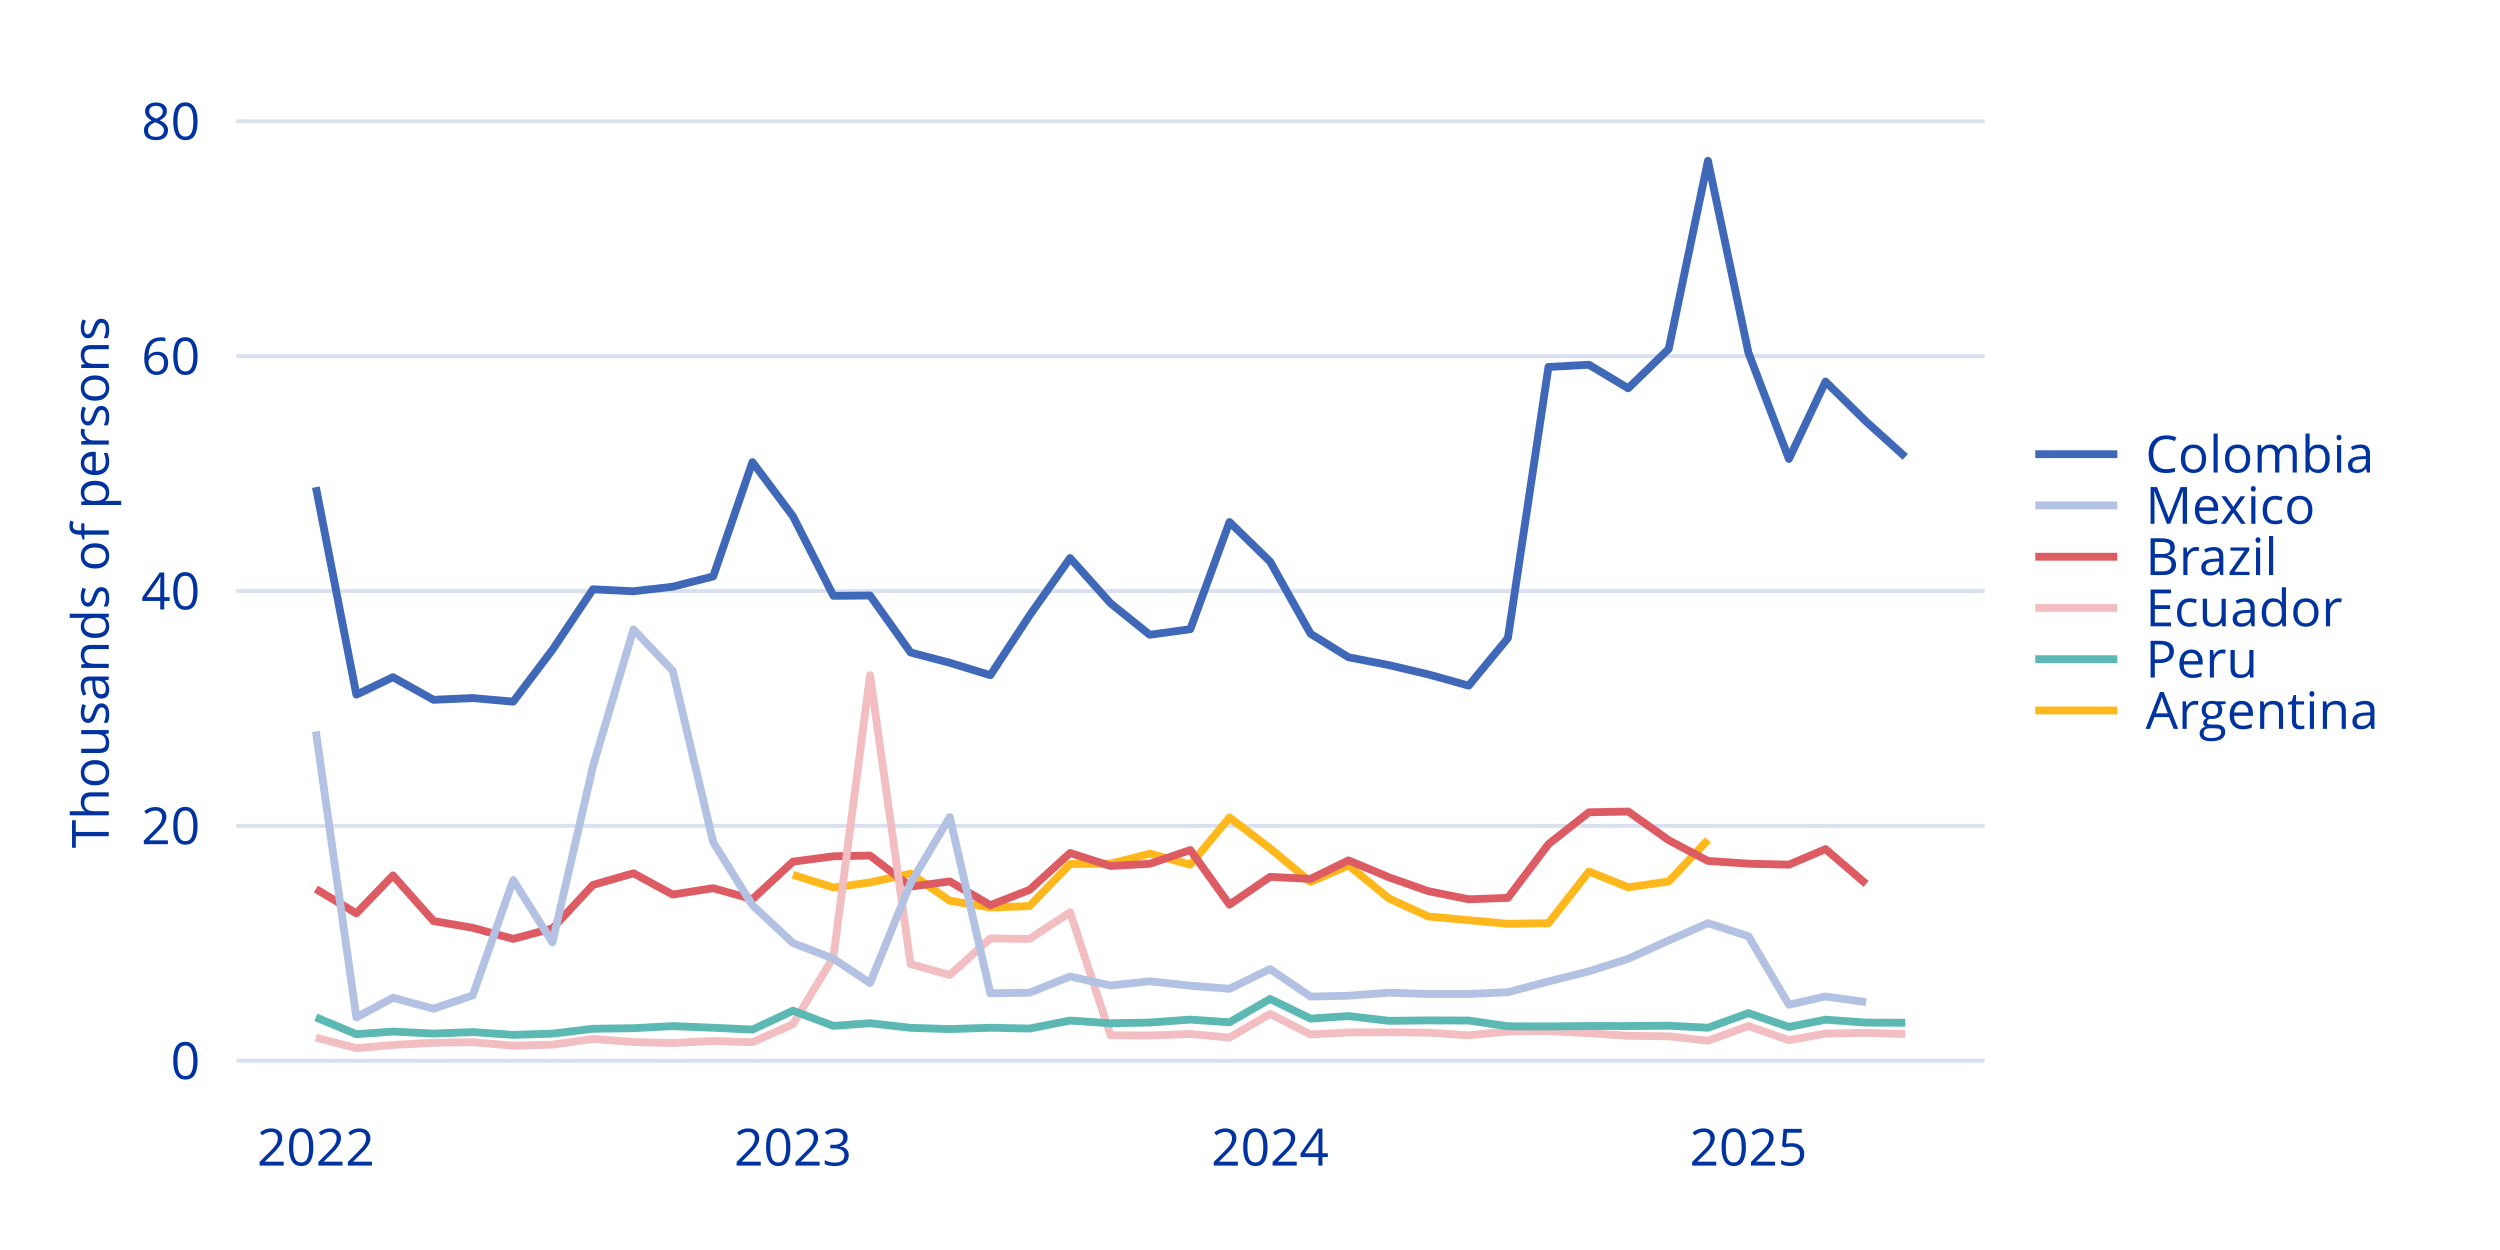
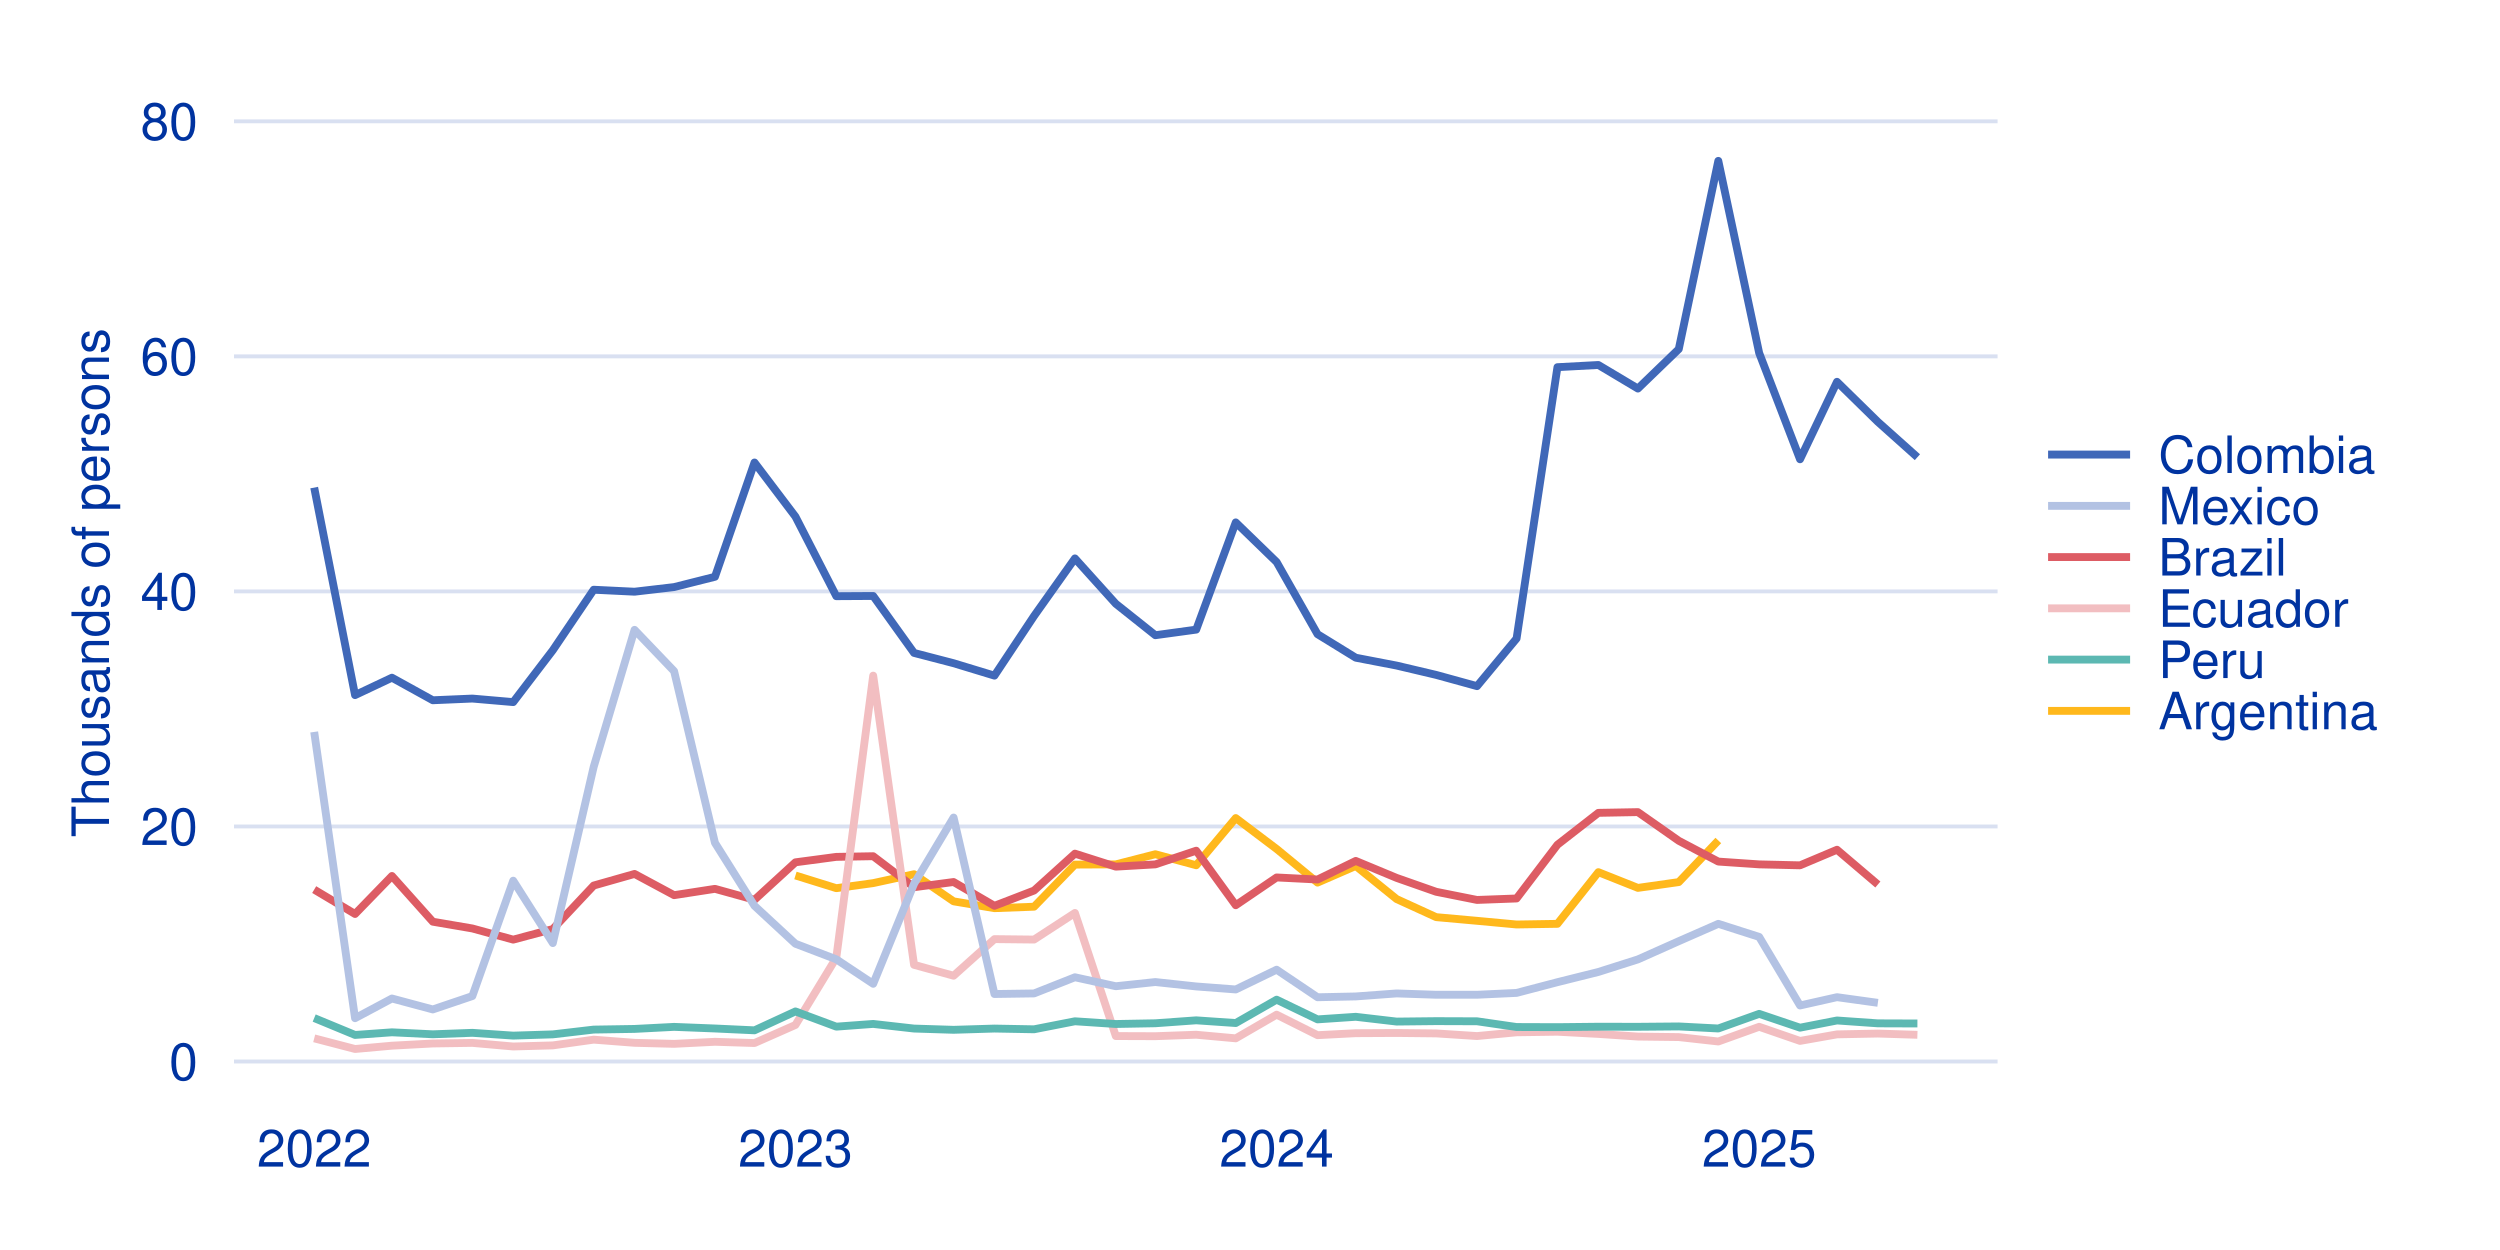
<svg xmlns="http://www.w3.org/2000/svg" class="svglite" width="340.16pt" height="170.08pt" viewBox="0 0 340.16 170.08">
  <defs>
    <style type="text/css">
    .svglite line, .svglite polyline, .svglite polygon, .svglite path, .svglite rect, .svglite circle {
      fill: none;
      stroke: #000000;
      stroke-linecap: round;
      stroke-linejoin: round;
      stroke-miterlimit: 10.00;
    }
    .svglite text {
      white-space: pre;
    }
  </style>
  </defs>
  <rect width="100%" height="100%" style="stroke: none; fill: #FFFFFF;" />
  <defs>
    <clipPath id="cpMC4wMHwzNDAuMTZ8MC4wMHwxNzAuMDg=">
      <rect x="0.00" y="0.00" width="340.16" height="170.08" />
    </clipPath>
  </defs>
  <g clip-path="url(#cpMC4wMHwzNDAuMTZ8MC4wMHwxNzAuMDg=)">
-     <rect x="-0" y="0.00" width="340.16" height="170.08" style="stroke-width: 1.07; stroke: none; fill: #FFFFFF;" />
+     <rect x="0.00" y="0.00" width="340.16" height="170.08" style="stroke-width: 1.07; stroke: none; fill: #FFFFFF;" />
  </g>
  <defs>
-     <clipPath id="cpMzIuMTZ8MjcwLjA1fDkuODB8MTQ4LjY2">
-       <rect x="32.16" y="9.80" width="237.89" height="138.86" />
+     <clipPath id="cpMzEuODR8MjcxLjgwfDkuODB8MTQ4Ljc3">
+       <rect x="31.84" y="9.80" width="239.96" height="138.97" />
    </clipPath>
  </defs>
-   <g clip-path="url(#cpMzIuMTZ8MjcwLjA1fDkuODB8MTQ4LjY2)">
-     <polyline points="32.16,144.33 270.05,144.33 " style="stroke-width: 0.53; stroke: #D9E0F1; stroke-linecap: butt;" />
-     <polyline points="32.16,112.37 270.05,112.37 " style="stroke-width: 0.53; stroke: #D9E0F1; stroke-linecap: butt;" />
-     <polyline points="32.16,80.42 270.05,80.42 " style="stroke-width: 0.53; stroke: #D9E0F1; stroke-linecap: butt;" />
-     <polyline points="32.16,48.46 270.05,48.46 " style="stroke-width: 0.53; stroke: #D9E0F1; stroke-linecap: butt;" />
-     <polyline points="32.16,16.51 270.05,16.51 " style="stroke-width: 0.53; stroke: #D9E0F1; stroke-linecap: butt;" />
-     <polyline points="107.89,119.03 113.40,120.76 118.38,120.07 123.90,118.87 129.23,122.56 134.75,123.48 140.08,123.28 145.60,117.56 151.11,117.52 156.44,116.15 161.96,117.65 167.29,111.23 172.81,115.43 178.32,120.00 183.48,117.75 188.99,122.24 194.33,124.70 199.84,125.20 205.17,125.70 210.69,125.61 216.20,118.58 221.54,120.73 227.05,119.93 232.39,114.28 " style="stroke-width: 1.07; stroke: #FFB81C; stroke-linecap: butt;" />
-     <polyline points="42.98,120.96 48.49,124.27 53.47,119.11 58.98,125.32 64.32,126.24 69.83,127.75 75.17,126.32 80.68,120.41 86.19,118.82 91.53,121.72 97.04,120.85 102.38,122.35 107.89,117.24 113.40,116.51 118.38,116.41 123.90,120.64 129.23,119.93 134.75,123.16 140.08,121.08 145.60,116.06 151.11,117.83 156.44,117.53 161.96,115.66 167.29,123.09 172.81,119.31 178.32,119.59 183.48,117.06 188.99,119.37 194.33,121.25 199.84,122.36 205.17,122.17 210.69,114.86 216.20,110.52 221.54,110.42 227.05,114.32 232.39,117.14 237.90,117.52 243.41,117.65 248.39,115.53 253.91,120.27 " style="stroke-width: 1.07; stroke: #DD5C64; stroke-linecap: butt;" />
-     <polyline points="42.98,66.29 48.49,94.52 53.47,92.14 58.98,95.22 64.32,94.98 69.83,95.47 75.17,88.41 80.68,80.18 86.19,80.45 91.53,79.83 97.04,78.43 102.38,62.88 107.89,70.24 113.40,81.07 118.38,81.03 123.90,88.78 129.23,90.18 134.75,91.87 140.08,83.75 145.60,75.93 151.11,82.09 156.44,86.37 161.96,85.61 167.29,71.03 172.81,76.41 178.32,86.23 183.48,89.43 188.99,90.50 194.33,91.76 199.84,93.29 205.17,86.82 210.69,49.93 216.20,49.63 221.54,52.83 227.05,47.48 232.39,21.88 237.90,48.00 243.41,62.45 248.39,51.92 253.91,57.36 259.24,62.17 " style="stroke-width: 1.07; stroke: #4068B8; stroke-linecap: butt;" />
-     <polyline points="42.98,141.18 48.49,142.62 53.47,142.18 58.98,141.88 64.32,141.80 69.83,142.29 75.17,142.14 80.68,141.36 86.19,141.79 91.53,141.92 97.04,141.64 102.38,141.81 107.89,139.36 113.40,130.22 118.38,91.87 123.90,131.18 129.23,132.66 134.75,127.69 140.08,127.75 145.60,124.13 151.11,140.87 156.44,140.89 161.96,140.69 167.29,141.18 172.81,137.96 178.32,140.75 183.48,140.48 188.99,140.45 194.33,140.51 199.84,140.87 205.17,140.35 210.69,140.28 216.20,140.58 221.54,140.94 227.05,141.00 232.39,141.60 237.90,139.61 243.41,141.53 248.39,140.64 253.91,140.53 259.24,140.70 " style="stroke-width: 1.07; stroke: #F2BEC1; stroke-linecap: butt;" />
-     <polyline points="42.98,99.52 48.49,138.44 53.47,135.76 58.98,137.25 64.32,135.43 69.83,119.75 75.17,128.23 80.68,104.27 86.19,85.64 91.53,91.26 97.04,114.60 102.38,123.16 107.89,128.31 113.40,130.44 118.38,133.76 123.90,120.16 129.23,111.17 134.75,135.15 140.08,135.07 145.60,132.87 151.11,134.09 156.44,133.52 161.96,134.12 167.29,134.54 172.81,131.85 178.32,135.60 183.48,135.48 188.99,135.07 194.33,135.25 199.84,135.25 205.17,135.00 210.69,133.54 216.20,132.16 221.54,130.45 227.05,127.97 232.39,125.61 237.90,127.39 243.41,136.71 248.39,135.58 253.91,136.35 " style="stroke-width: 1.07; stroke: #B3C2E3; stroke-linecap: butt;" />
-     <polyline points="42.98,138.42 48.49,140.72 53.47,140.36 58.98,140.63 64.32,140.43 69.83,140.81 75.17,140.64 80.68,139.98 86.19,139.90 91.53,139.62 97.04,139.84 102.38,140.09 107.89,137.52 113.40,139.59 118.38,139.22 123.90,139.85 129.23,140.02 134.75,139.84 140.08,139.95 145.60,138.86 151.11,139.23 156.44,139.13 161.96,138.73 167.29,139.10 172.81,135.92 178.32,138.60 183.48,138.25 188.99,138.90 194.33,138.84 199.84,138.86 205.17,139.64 210.69,139.66 216.20,139.60 221.54,139.61 227.05,139.56 232.39,139.84 237.90,137.85 243.41,139.73 248.39,138.74 253.91,139.14 259.24,139.16 " style="stroke-width: 1.07; stroke: #5CB8B2; stroke-linecap: butt;" />
+   <g clip-path="url(#cpMzEuODR8MjcxLjgwfDkuODB8MTQ4Ljc3)">
+     <polyline points="31.84,144.43 271.80,144.43 " style="stroke-width: 0.53; stroke: #D9E0F1; stroke-linecap: butt;" />
+     <polyline points="31.84,112.45 271.80,112.45 " style="stroke-width: 0.53; stroke: #D9E0F1; stroke-linecap: butt;" />
+     <polyline points="31.84,80.47 271.80,80.47 " style="stroke-width: 0.53; stroke: #D9E0F1; stroke-linecap: butt;" />
+     <polyline points="31.84,48.49 271.80,48.49 " style="stroke-width: 0.53; stroke: #D9E0F1; stroke-linecap: butt;" />
+     <polyline points="31.84,16.51 271.80,16.51 " style="stroke-width: 0.53; stroke: #D9E0F1; stroke-linecap: butt;" />
+     <polyline points="108.23,119.12 113.79,120.85 118.81,120.16 124.37,118.95 129.75,122.64 135.31,123.57 140.70,123.37 146.26,117.64 151.82,117.61 157.20,116.23 162.76,117.73 168.14,111.31 173.70,115.51 179.27,120.09 184.47,117.83 190.03,122.33 195.41,124.79 200.97,125.29 206.35,125.79 211.91,125.70 217.48,118.67 222.86,120.81 228.42,120.02 233.80,114.36 " style="stroke-width: 1.07; stroke: #FFB81C; stroke-linecap: butt;" />
+     <polyline points="42.75,121.04 48.31,124.36 53.33,119.19 58.89,125.41 64.27,126.33 69.83,127.85 75.22,126.41 80.78,120.49 86.34,118.91 91.72,121.80 97.28,120.94 102.66,122.43 108.23,117.33 113.79,116.59 118.81,116.50 124.37,120.72 129.75,120.01 135.31,123.25 140.70,121.17 146.26,116.15 151.82,117.92 157.20,117.61 162.76,115.75 168.14,123.17 173.70,119.39 179.27,119.67 184.47,117.14 190.03,119.45 195.41,121.34 200.97,122.45 206.35,122.25 211.91,114.94 217.48,110.60 222.86,110.50 228.42,114.40 233.80,117.23 239.36,117.61 244.92,117.74 249.95,115.62 255.51,120.35 " style="stroke-width: 1.07; stroke: #DD5C64; stroke-linecap: butt;" />
+     <polyline points="42.75,66.34 48.31,94.58 53.33,92.21 58.89,95.28 64.27,95.05 69.83,95.53 75.22,88.47 80.78,80.24 86.34,80.51 91.72,79.88 97.28,78.48 102.66,62.93 108.23,70.29 113.79,81.12 118.81,81.09 124.37,88.84 129.75,90.24 135.31,91.93 140.70,83.81 146.26,75.98 151.82,82.15 157.20,86.43 162.76,85.67 168.14,71.08 173.70,76.47 179.27,86.29 184.47,89.49 190.03,90.56 195.41,91.83 200.97,93.36 206.35,86.88 211.91,49.96 217.48,49.66 222.86,52.87 228.42,47.50 233.80,21.89 239.36,48.03 244.92,62.49 249.95,51.95 255.51,57.40 260.89,62.21 " style="stroke-width: 1.07; stroke: #4068B8; stroke-linecap: butt;" />
+     <polyline points="42.75,141.28 48.31,142.73 53.33,142.28 58.89,141.98 64.27,141.90 69.83,142.39 75.22,142.24 80.78,141.46 86.34,141.89 91.72,142.03 97.28,141.75 102.66,141.92 108.23,139.46 113.79,130.31 118.81,91.93 124.37,131.28 129.75,132.76 135.31,127.78 140.70,127.84 146.26,124.22 151.82,140.97 157.20,140.99 162.76,140.79 168.14,141.28 173.70,138.06 179.27,140.85 184.47,140.58 190.03,140.55 195.41,140.61 200.97,140.97 206.35,140.46 211.91,140.38 217.48,140.68 222.86,141.04 228.42,141.11 233.80,141.71 239.36,139.71 244.92,141.63 249.95,140.74 255.51,140.63 260.89,140.80 " style="stroke-width: 1.07; stroke: #F2BEC1; stroke-linecap: butt;" />
+     <polyline points="42.75,99.59 48.31,138.54 53.33,135.86 58.89,137.35 64.27,135.53 69.83,119.83 75.22,128.32 80.78,104.34 86.34,85.70 91.72,91.32 97.28,114.68 102.66,123.25 108.23,128.41 113.79,130.53 118.81,133.86 124.37,120.25 129.75,111.24 135.31,135.25 140.70,135.17 146.26,132.97 151.82,134.19 157.20,133.62 162.76,134.22 168.14,134.63 173.70,131.94 179.27,135.69 184.47,135.58 190.03,135.17 195.41,135.35 200.97,135.35 206.35,135.10 211.91,133.64 217.48,132.25 222.86,130.54 228.42,128.06 233.80,125.70 239.36,127.48 244.92,136.81 249.95,135.68 255.51,136.45 " style="stroke-width: 1.07; stroke: #B3C2E3; stroke-linecap: butt;" />
+     <polyline points="42.75,138.52 48.31,140.82 53.33,140.46 58.89,140.73 64.27,140.53 69.83,140.91 75.22,140.74 80.78,140.09 86.34,140.00 91.72,139.72 97.28,139.94 102.66,140.19 108.23,137.62 113.79,139.69 118.81,139.32 124.37,139.95 129.75,140.12 135.31,139.95 140.70,140.05 146.26,138.96 151.82,139.33 157.20,139.23 162.76,138.83 168.14,139.20 173.70,136.02 179.27,138.70 184.47,138.35 190.03,139.00 195.41,138.94 200.97,138.96 206.35,139.74 211.91,139.76 217.48,139.70 222.86,139.71 228.42,139.66 233.80,139.94 239.36,137.95 244.92,139.83 249.95,138.85 255.51,139.24 260.89,139.26 " style="stroke-width: 1.07; stroke: #5CB8B2; stroke-linecap: butt;" />
  </g>
  <g clip-path="url(#cpMC4wMHwzNDAuMTZ8MC4wMHwxNzAuMDg=)">
-     <text x="27.23" y="146.83" text-anchor="end" style="font-size: 7.00px;fill: #0033A0; font-family: &quot;Open Sans&quot;;" textLength="4.00px" lengthAdjust="spacingAndGlyphs">0</text>
-     <text x="27.23" y="114.87" text-anchor="end" style="font-size: 7.00px;fill: #0033A0; font-family: &quot;Open Sans&quot;;" textLength="8.01px" lengthAdjust="spacingAndGlyphs">20</text>
-     <text x="27.23" y="82.92" text-anchor="end" style="font-size: 7.00px;fill: #0033A0; font-family: &quot;Open Sans&quot;;" textLength="8.01px" lengthAdjust="spacingAndGlyphs">40</text>
-     <text x="27.23" y="50.96" text-anchor="end" style="font-size: 7.00px;fill: #0033A0; font-family: &quot;Open Sans&quot;;" textLength="8.01px" lengthAdjust="spacingAndGlyphs">60</text>
-     <text x="27.23" y="19.01" text-anchor="end" style="font-size: 7.00px;fill: #0033A0; font-family: &quot;Open Sans&quot;;" textLength="8.01px" lengthAdjust="spacingAndGlyphs">80</text>
-     <text x="42.98" y="158.59" text-anchor="middle" style="font-size: 7.00px;fill: #0033A0; font-family: &quot;Open Sans&quot;;" textLength="16.01px" lengthAdjust="spacingAndGlyphs">2022</text>
-     <text x="107.89" y="158.59" text-anchor="middle" style="font-size: 7.00px;fill: #0033A0; font-family: &quot;Open Sans&quot;;" textLength="16.01px" lengthAdjust="spacingAndGlyphs">2023</text>
-     <text x="172.81" y="158.59" text-anchor="middle" style="font-size: 7.00px;fill: #0033A0; font-family: &quot;Open Sans&quot;;" textLength="16.01px" lengthAdjust="spacingAndGlyphs">2024</text>
-     <text x="237.90" y="158.59" text-anchor="middle" style="font-size: 7.00px;fill: #0033A0; font-family: &quot;Open Sans&quot;;" textLength="16.01px" lengthAdjust="spacingAndGlyphs">2025</text>
-     <text transform="translate(14.80,79.23) rotate(-90)" text-anchor="middle" style="font-size: 7.00px;fill: #0033A0; font-family: &quot;Open Sans&quot;;" textLength="72.38px" lengthAdjust="spacingAndGlyphs">Thousands of persons</text>
-     <line x1="276.93" y1="61.80" x2="288.09" y2="61.80" style="stroke-width: 1.07; stroke: #4068B8; stroke-linecap: butt;" />
-     <line x1="276.93" y1="68.77" x2="288.09" y2="68.77" style="stroke-width: 1.07; stroke: #B3C2E3; stroke-linecap: butt;" />
-     <line x1="276.93" y1="75.75" x2="288.09" y2="75.75" style="stroke-width: 1.07; stroke: #DD5C64; stroke-linecap: butt;" />
-     <line x1="276.93" y1="82.72" x2="288.09" y2="82.72" style="stroke-width: 1.07; stroke: #F2BEC1; stroke-linecap: butt;" />
-     <line x1="276.93" y1="89.69" x2="288.09" y2="89.69" style="stroke-width: 1.07; stroke: #5CB8B2; stroke-linecap: butt;" />
-     <line x1="276.93" y1="96.67" x2="288.09" y2="96.67" style="stroke-width: 1.07; stroke: #FFB81C; stroke-linecap: butt;" />
-     <text x="291.93" y="64.30" style="font-size: 7.00px;fill: #0033A0; font-family: &quot;Open Sans&quot;;" textLength="31.10px" lengthAdjust="spacingAndGlyphs">Colombia</text>
-     <text x="291.93" y="71.27" style="font-size: 7.00px;fill: #0033A0; font-family: &quot;Open Sans&quot;;" textLength="23.10px" lengthAdjust="spacingAndGlyphs">Mexico</text>
-     <text x="291.93" y="78.24" style="font-size: 7.00px;fill: #0033A0; font-family: &quot;Open Sans&quot;;" textLength="17.97px" lengthAdjust="spacingAndGlyphs">Brazil</text>
-     <text x="291.93" y="85.22" style="font-size: 7.00px;fill: #0033A0; font-family: &quot;Open Sans&quot;;" textLength="26.80px" lengthAdjust="spacingAndGlyphs">Ecuador</text>
-     <text x="291.93" y="92.19" style="font-size: 7.00px;fill: #0033A0; font-family: &quot;Open Sans&quot;;" textLength="15.29px" lengthAdjust="spacingAndGlyphs">Peru</text>
-     <text x="291.93" y="99.17" style="font-size: 7.00px;fill: #0033A0; font-family: &quot;Open Sans&quot;;" textLength="31.72px" lengthAdjust="spacingAndGlyphs">Argentina</text>
+     <text x="26.91" y="146.95" text-anchor="end" style="font-size: 7.00px;fill: #0033A0; font-family: &quot;Helvetica&quot;;" textLength="3.90px" lengthAdjust="spacingAndGlyphs">0</text>
+     <text x="26.91" y="114.97" text-anchor="end" style="font-size: 7.00px;fill: #0033A0; font-family: &quot;Helvetica&quot;;" textLength="7.79px" lengthAdjust="spacingAndGlyphs">20</text>
+     <text x="26.91" y="82.99" text-anchor="end" style="font-size: 7.00px;fill: #0033A0; font-family: &quot;Helvetica&quot;;" textLength="7.79px" lengthAdjust="spacingAndGlyphs">40</text>
+     <text x="26.91" y="51.01" text-anchor="end" style="font-size: 7.00px;fill: #0033A0; font-family: &quot;Helvetica&quot;;" textLength="7.79px" lengthAdjust="spacingAndGlyphs">60</text>
+     <text x="26.91" y="19.02" text-anchor="end" style="font-size: 7.00px;fill: #0033A0; font-family: &quot;Helvetica&quot;;" textLength="7.79px" lengthAdjust="spacingAndGlyphs">80</text>
+     <text x="42.75" y="158.73" text-anchor="middle" style="font-size: 7.00px;fill: #0033A0; font-family: &quot;Helvetica&quot;;" textLength="15.58px" lengthAdjust="spacingAndGlyphs">2022</text>
+     <text x="108.23" y="158.73" text-anchor="middle" style="font-size: 7.00px;fill: #0033A0; font-family: &quot;Helvetica&quot;;" textLength="15.58px" lengthAdjust="spacingAndGlyphs">2023</text>
+     <text x="173.70" y="158.73" text-anchor="middle" style="font-size: 7.00px;fill: #0033A0; font-family: &quot;Helvetica&quot;;" textLength="15.58px" lengthAdjust="spacingAndGlyphs">2024</text>
+     <text x="239.36" y="158.73" text-anchor="middle" style="font-size: 7.00px;fill: #0033A0; font-family: &quot;Helvetica&quot;;" textLength="15.58px" lengthAdjust="spacingAndGlyphs">2025</text>
+     <text transform="translate(14.83,79.29) rotate(-90)" text-anchor="middle" style="font-size: 7.00px;fill: #0033A0; font-family: &quot;Helvetica&quot;;" textLength="69.29px" lengthAdjust="spacingAndGlyphs">Thousands of persons</text>
+     <line x1="278.67" y1="61.85" x2="289.83" y2="61.85" style="stroke-width: 1.07; stroke: #4068B8; stroke-linecap: butt;" />
+     <line x1="278.67" y1="68.83" x2="289.83" y2="68.83" style="stroke-width: 1.07; stroke: #B3C2E3; stroke-linecap: butt;" />
+     <line x1="278.67" y1="75.80" x2="289.83" y2="75.80" style="stroke-width: 1.07; stroke: #DD5C64; stroke-linecap: butt;" />
+     <line x1="278.67" y1="82.77" x2="289.83" y2="82.77" style="stroke-width: 1.07; stroke: #F2BEC1; stroke-linecap: butt;" />
+     <line x1="278.67" y1="89.75" x2="289.83" y2="89.75" style="stroke-width: 1.07; stroke: #5CB8B2; stroke-linecap: butt;" />
+     <line x1="278.67" y1="96.72" x2="289.83" y2="96.72" style="stroke-width: 1.07; stroke: #FFB81C; stroke-linecap: butt;" />
+     <text x="293.67" y="64.36" style="font-size: 7.00px;fill: #0033A0; font-family: &quot;Helvetica&quot;;" textLength="29.58px" lengthAdjust="spacingAndGlyphs">Colombia</text>
+     <text x="293.67" y="71.34" style="font-size: 7.00px;fill: #0033A0; font-family: &quot;Helvetica&quot;;" textLength="22.18px" lengthAdjust="spacingAndGlyphs">Mexico</text>
+     <text x="293.67" y="78.31" style="font-size: 7.00px;fill: #0033A0; font-family: &quot;Helvetica&quot;;" textLength="17.50px" lengthAdjust="spacingAndGlyphs">Brazil</text>
+     <text x="293.67" y="85.29" style="font-size: 7.00px;fill: #0033A0; font-family: &quot;Helvetica&quot;;" textLength="26.08px" lengthAdjust="spacingAndGlyphs">Ecuador</text>
+     <text x="293.67" y="92.26" style="font-size: 7.00px;fill: #0033A0; font-family: &quot;Helvetica&quot;;" textLength="14.79px" lengthAdjust="spacingAndGlyphs">Peru</text>
+     <text x="293.67" y="99.23" style="font-size: 7.00px;fill: #0033A0; font-family: &quot;Helvetica&quot;;" textLength="29.97px" lengthAdjust="spacingAndGlyphs">Argentina</text>
  </g>
</svg>
